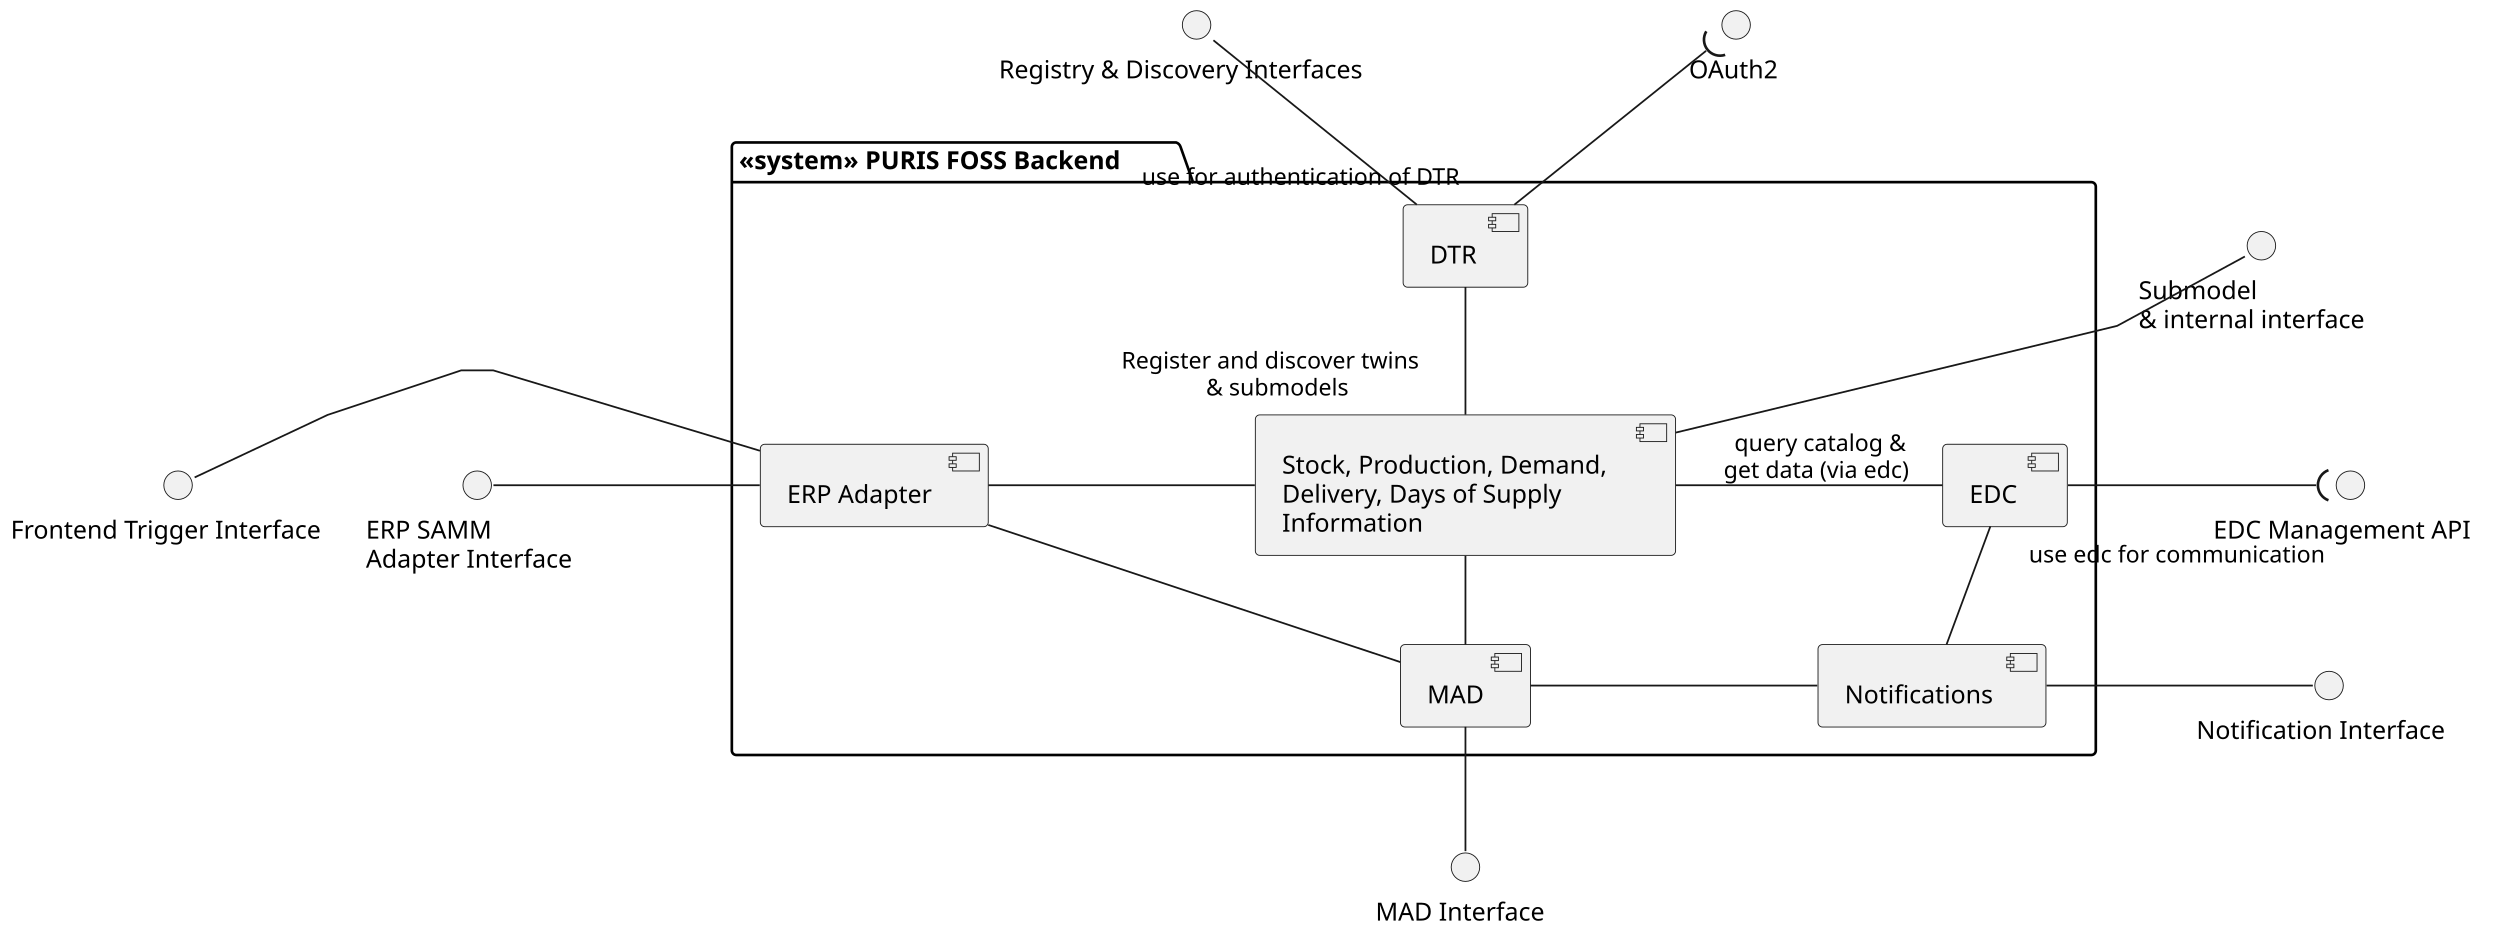
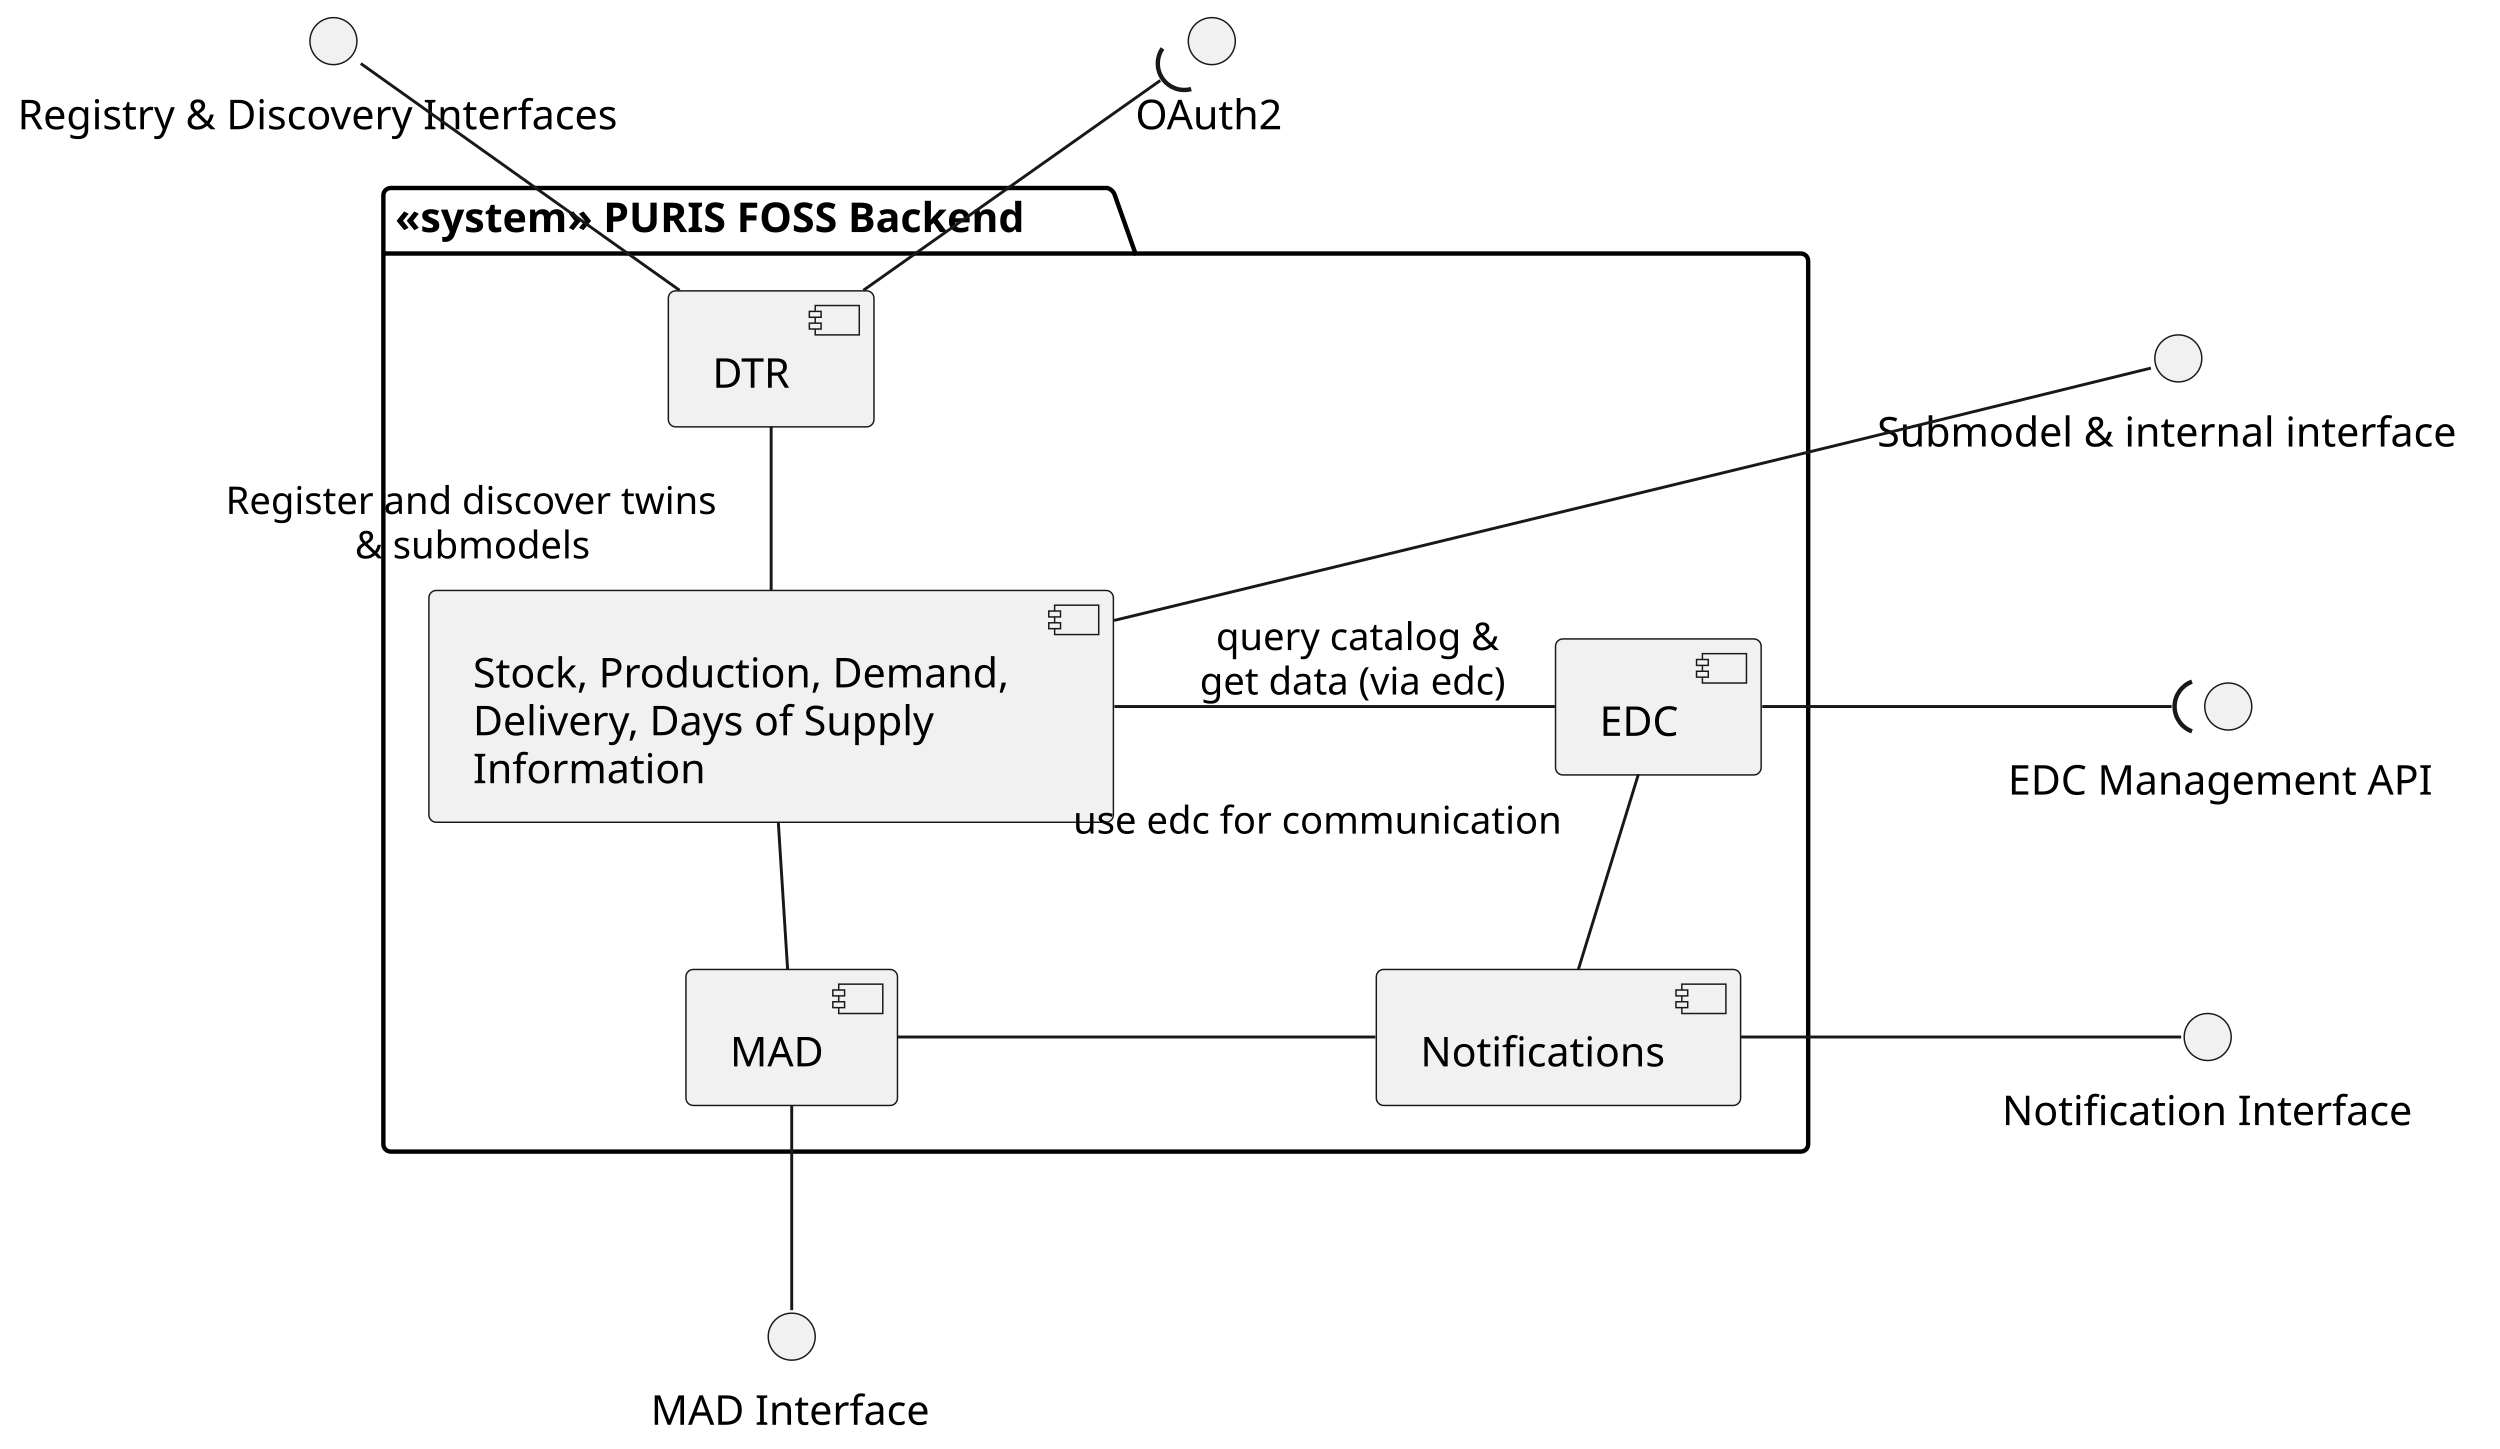
- <svg xmlns="http://www.w3.org/2000/svg" contentStyleType="text/css" height="525px" preserveAspectRatio="none" style="width:1404px;height:525px;background:#FFFFFF;" version="1.1" viewBox="0 0 1404 525" width="1404px" zoomAndPan="magnify">
+ <svg xmlns="http://www.w3.org/2000/svg" contentStyleType="text/css" height="493px" preserveAspectRatio="none" style="width:851px;height:493px;background:#FFFFFF;" version="1.1" viewBox="0 0 851 493" width="851px" zoomAndPan="magnify">
  <defs />
  <g>
    <g id="cluster_&lt;&lt;system&gt;&gt; PURIS FOSS Backend">
-       <path d="M413.5,80 L660.5,80 A3.75,3.75 0 0 1 663,82.5 L670,102.297 L1174.5,102.297 A2.5,2.5 0 0 1 1177,104.797 L1177,421.5 A2.5,2.5 0 0 1 1174.5,424 L413.5,424 A2.5,2.5 0 0 1 411,421.5 L411,82.5 A2.5,2.5 0 0 1 413.5,80 " fill="none" style="stroke:#000000;stroke-width:1.5;" />
-       <line style="stroke:#000000;stroke-width:1.5;" x1="411" x2="670" y1="102.297" y2="102.297" />
-       <text fill="#000000" font-family="sans-serif" font-size="14" font-weight="bold" lengthAdjust="spacing" textLength="246" x="415" y="94.995">«system» PURIS FOSS Backend</text>
+       <path d="M133,64 L377,64 A3.75,3.75 0 0 1 379.5,66.5 L386.5,86.297 L613,86.297 A2.5,2.5 0 0 1 615.5,88.797 L615.5,389.5 A2.5,2.5 0 0 1 613,392 L133,392 A2.5,2.5 0 0 1 130.5,389.5 L130.5,66.5 A2.5,2.5 0 0 1 133,64 " fill="none" style="stroke:#000000;stroke-width:1.5;" />
+       <line style="stroke:#000000;stroke-width:1.5;" x1="130.5" x2="386.5" y1="86.297" y2="86.297" />
+       <text fill="#000000" font-family="sans-serif" font-size="14" font-weight="bold" lengthAdjust="spacing" textLength="243" x="134.5" y="78.995">«system» PURIS FOSS Backend</text>
    </g>
    <g id="elem_dtr">
-       <rect fill="#F1F1F1" height="46.297" rx="2.5" ry="2.5" style="stroke:#181818;stroke-width:0.5;" width="70" x="788" y="115" />
-       <rect fill="#F1F1F1" height="10" style="stroke:#181818;stroke-width:0.5;" width="15" x="838" y="120" />
-       <rect fill="#F1F1F1" height="2" style="stroke:#181818;stroke-width:0.5;" width="4" x="836" y="122" />
-       <rect fill="#F1F1F1" height="2" style="stroke:#181818;stroke-width:0.5;" width="4" x="836" y="126" />
-       <text fill="#000000" font-family="sans-serif" font-size="14" lengthAdjust="spacing" textLength="30" x="803" y="147.995">DTR</text>
-     </g>
-     <g id="elem_erp">
-       <rect fill="#F1F1F1" height="46.297" rx="2.5" ry="2.5" style="stroke:#181818;stroke-width:0.5;" width="128" x="427" y="249.5" />
-       <rect fill="#F1F1F1" height="10" style="stroke:#181818;stroke-width:0.5;" width="15" x="535" y="254.5" />
-       <rect fill="#F1F1F1" height="2" style="stroke:#181818;stroke-width:0.5;" width="4" x="533" y="256.5" />
-       <rect fill="#F1F1F1" height="2" style="stroke:#181818;stroke-width:0.5;" width="4" x="533" y="260.5" />
-       <text fill="#000000" font-family="sans-serif" font-size="14" lengthAdjust="spacing" textLength="88" x="442" y="282.495">ERP Adapter</text>
+       <rect fill="#F1F1F1" height="46.297" rx="2.5" ry="2.5" style="stroke:#181818;stroke-width:0.5;" width="70" x="227.5" y="99" />
+       <rect fill="#F1F1F1" height="10" style="stroke:#181818;stroke-width:0.5;" width="15" x="277.5" y="104" />
+       <rect fill="#F1F1F1" height="2" style="stroke:#181818;stroke-width:0.5;" width="4" x="275.5" y="106" />
+       <rect fill="#F1F1F1" height="2" style="stroke:#181818;stroke-width:0.5;" width="4" x="275.5" y="110" />
+       <text fill="#000000" font-family="sans-serif" font-size="14" lengthAdjust="spacing" textLength="30" x="242.5" y="131.995">DTR</text>
    </g>
    <g id="elem_stock">
-       <rect fill="#F1F1F1" height="78.891" rx="2.5" ry="2.5" style="stroke:#181818;stroke-width:0.5;" width="236" x="705" y="233" />
-       <rect fill="#F1F1F1" height="10" style="stroke:#181818;stroke-width:0.5;" width="15" x="921" y="238" />
-       <rect fill="#F1F1F1" height="2" style="stroke:#181818;stroke-width:0.5;" width="4" x="919" y="240" />
-       <rect fill="#F1F1F1" height="2" style="stroke:#181818;stroke-width:0.5;" width="4" x="919" y="244" />
-       <text fill="#000000" font-family="sans-serif" font-size="14" lengthAdjust="spacing" textLength="196" x="720" y="265.995">Stock, Production, Demand,</text>
-       <text fill="#000000" font-family="sans-serif" font-size="14" lengthAdjust="spacing" textLength="172" x="720" y="282.292">Delivery, Days of Supply</text>
-       <text fill="#000000" font-family="sans-serif" font-size="14" lengthAdjust="spacing" textLength="83" x="720" y="298.589">Information</text>
+       <rect fill="#F1F1F1" height="78.891" rx="2.5" ry="2.5" style="stroke:#181818;stroke-width:0.5;" width="233" x="146" y="201" />
+       <rect fill="#F1F1F1" height="10" style="stroke:#181818;stroke-width:0.5;" width="15" x="359" y="206" />
+       <rect fill="#F1F1F1" height="2" style="stroke:#181818;stroke-width:0.5;" width="4" x="357" y="208" />
+       <rect fill="#F1F1F1" height="2" style="stroke:#181818;stroke-width:0.5;" width="4" x="357" y="212" />
+       <text fill="#000000" font-family="sans-serif" font-size="14" lengthAdjust="spacing" textLength="193" x="161" y="233.995">Stock, Production, Demand,</text>
+       <text fill="#000000" font-family="sans-serif" font-size="14" lengthAdjust="spacing" textLength="163" x="161" y="250.292">Delivery, Days of Supply</text>
+       <text fill="#000000" font-family="sans-serif" font-size="14" lengthAdjust="spacing" textLength="77" x="161" y="266.589">Information</text>
    </g>
    <g id="elem_edc">
-       <rect fill="#F1F1F1" height="46.297" rx="2.5" ry="2.5" style="stroke:#181818;stroke-width:0.5;" width="70" x="1091" y="249.5" />
-       <rect fill="#F1F1F1" height="10" style="stroke:#181818;stroke-width:0.5;" width="15" x="1141" y="254.5" />
-       <rect fill="#F1F1F1" height="2" style="stroke:#181818;stroke-width:0.5;" width="4" x="1139" y="256.5" />
-       <rect fill="#F1F1F1" height="2" style="stroke:#181818;stroke-width:0.5;" width="4" x="1139" y="260.5" />
-       <text fill="#000000" font-family="sans-serif" font-size="14" lengthAdjust="spacing" textLength="30" x="1106" y="282.495">EDC</text>
+       <rect fill="#F1F1F1" height="46.297" rx="2.5" ry="2.5" style="stroke:#181818;stroke-width:0.5;" width="70" x="529.5" y="217.5" />
+       <rect fill="#F1F1F1" height="10" style="stroke:#181818;stroke-width:0.5;" width="15" x="579.5" y="222.5" />
+       <rect fill="#F1F1F1" height="2" style="stroke:#181818;stroke-width:0.5;" width="4" x="577.5" y="224.5" />
+       <rect fill="#F1F1F1" height="2" style="stroke:#181818;stroke-width:0.5;" width="4" x="577.5" y="228.5" />
+       <text fill="#000000" font-family="sans-serif" font-size="14" lengthAdjust="spacing" textLength="30" x="544.5" y="250.495">EDC</text>
    </g>
    <g id="elem_not">
-       <rect fill="#F1F1F1" height="46.297" rx="2.5" ry="2.5" style="stroke:#181818;stroke-width:0.5;" width="128" x="1021" y="362" />
-       <rect fill="#F1F1F1" height="10" style="stroke:#181818;stroke-width:0.5;" width="15" x="1129" y="367" />
-       <rect fill="#F1F1F1" height="2" style="stroke:#181818;stroke-width:0.5;" width="4" x="1127" y="369" />
-       <rect fill="#F1F1F1" height="2" style="stroke:#181818;stroke-width:0.5;" width="4" x="1127" y="373" />
-       <text fill="#000000" font-family="sans-serif" font-size="14" lengthAdjust="spacing" textLength="88" x="1036" y="394.995">Notifications</text>
+       <rect fill="#F1F1F1" height="46.297" rx="2.5" ry="2.5" style="stroke:#181818;stroke-width:0.5;" width="124" x="468.5" y="330" />
+       <rect fill="#F1F1F1" height="10" style="stroke:#181818;stroke-width:0.5;" width="15" x="572.5" y="335" />
+       <rect fill="#F1F1F1" height="2" style="stroke:#181818;stroke-width:0.5;" width="4" x="570.5" y="337" />
+       <rect fill="#F1F1F1" height="2" style="stroke:#181818;stroke-width:0.5;" width="4" x="570.5" y="341" />
+       <text fill="#000000" font-family="sans-serif" font-size="14" lengthAdjust="spacing" textLength="84" x="483.5" y="362.995">Notifications</text>
    </g>
    <g id="elem_mad">
-       <rect fill="#F1F1F1" height="46.297" rx="2.5" ry="2.5" style="stroke:#181818;stroke-width:0.5;" width="73" x="786.5" y="362" />
-       <rect fill="#F1F1F1" height="10" style="stroke:#181818;stroke-width:0.5;" width="15" x="839.5" y="367" />
-       <rect fill="#F1F1F1" height="2" style="stroke:#181818;stroke-width:0.5;" width="4" x="837.5" y="369" />
-       <rect fill="#F1F1F1" height="2" style="stroke:#181818;stroke-width:0.5;" width="4" x="837.5" y="373" />
-       <text fill="#000000" font-family="sans-serif" font-size="14" lengthAdjust="spacing" textLength="33" x="801.5" y="394.995">MAD</text>
+       <rect fill="#F1F1F1" height="46.297" rx="2.5" ry="2.5" style="stroke:#181818;stroke-width:0.5;" width="72" x="233.5" y="330" />
+       <rect fill="#F1F1F1" height="10" style="stroke:#181818;stroke-width:0.5;" width="15" x="285.5" y="335" />
+       <rect fill="#F1F1F1" height="2" style="stroke:#181818;stroke-width:0.5;" width="4" x="283.5" y="337" />
+       <rect fill="#F1F1F1" height="2" style="stroke:#181818;stroke-width:0.5;" width="4" x="283.5" y="341" />
+       <text fill="#000000" font-family="sans-serif" font-size="14" lengthAdjust="spacing" textLength="32" x="248.5" y="362.995">MAD</text>
    </g>
    <g id="elem_mad_interface">
-       <ellipse cx="823" cy="487" fill="#F1F1F1" rx="8" ry="8" style="stroke:#181818;stroke-width:0.5;" />
-       <text fill="#000000" font-family="sans-serif" font-size="14" lengthAdjust="spacing" textLength="101" x="772.5" y="516.995">MAD Interface</text>
+       <ellipse cx="269.5" cy="455" fill="#F1F1F1" rx="8" ry="8" style="stroke:#181818;stroke-width:0.5;" />
+       <text fill="#000000" font-family="sans-serif" font-size="14" lengthAdjust="spacing" textLength="96" x="221.5" y="484.995">MAD Interface</text>
    </g>
    <g id="elem_dtr_interface">
-       <ellipse cx="672" cy="14" fill="#F1F1F1" rx="8" ry="8" style="stroke:#181818;stroke-width:0.5;" />
-       <text fill="#000000" font-family="sans-serif" font-size="14" lengthAdjust="spacing" textLength="222" x="561" y="43.995">Registry &amp; Discovery Interfaces</text>
+       <ellipse cx="113.5" cy="14" fill="#F1F1F1" rx="8" ry="8" style="stroke:#181818;stroke-width:0.5;" />
+       <text fill="#000000" font-family="sans-serif" font-size="14" lengthAdjust="spacing" textLength="215" x="6" y="43.995">Registry &amp; Discovery Interfaces</text>
    </g>
    <g id="elem_oauth">
-       <ellipse cx="975" cy="14" fill="#F1F1F1" rx="8" ry="8" style="stroke:#181818;stroke-width:0.5;" />
-       <text fill="#000000" font-family="sans-serif" font-size="14" lengthAdjust="spacing" textLength="53" x="948.5" y="43.995">OAuth2</text>
-     </g>
-     <g id="elem_erp_interface">
-       <ellipse cx="268" cy="272.5" fill="#F1F1F1" rx="8" ry="8" style="stroke:#181818;stroke-width:0.5;" />
-       <text fill="#000000" font-family="sans-serif" font-size="14" lengthAdjust="spacing" textLength="74" x="205.5" y="302.495">ERP SAMM</text>
-       <text fill="#000000" font-family="sans-serif" font-size="14" lengthAdjust="spacing" textLength="125" x="205.5" y="318.792">Adapter Interface</text>
+       <ellipse cx="412.5" cy="14" fill="#F1F1F1" rx="8" ry="8" style="stroke:#181818;stroke-width:0.5;" />
+       <text fill="#000000" font-family="sans-serif" font-size="14" lengthAdjust="spacing" textLength="52" x="386.5" y="43.995">OAuth2</text>
    </g>
    <g id="elem_edc_interface">
-       <ellipse cx="1320" cy="272.5" fill="#F1F1F1" rx="8" ry="8" style="stroke:#181818;stroke-width:0.5;" />
-       <text fill="#000000" font-family="sans-serif" font-size="14" lengthAdjust="spacing" textLength="154" x="1243" y="302.495">EDC Management API</text>
+       <ellipse cx="758.5" cy="240.5" fill="#F1F1F1" rx="8" ry="8" style="stroke:#181818;stroke-width:0.5;" />
+       <text fill="#000000" font-family="sans-serif" font-size="14" lengthAdjust="spacing" textLength="150" x="683.5" y="270.495">EDC Management API</text>
    </g>
    <g id="elem_not_interface">
-       <ellipse cx="1308" cy="385" fill="#F1F1F1" rx="8" ry="8" style="stroke:#181818;stroke-width:0.5;" />
-       <text fill="#000000" font-family="sans-serif" font-size="14" lengthAdjust="spacing" textLength="149" x="1233.5" y="414.995">Notification Interface</text>
-     </g>
-     <g id="elem_erp_frontend_interface">
-       <ellipse cx="100" cy="272.5" fill="#F1F1F1" rx="8" ry="8" style="stroke:#181818;stroke-width:0.5;" />
-       <text fill="#000000" font-family="sans-serif" font-size="14" lengthAdjust="spacing" textLength="188" x="6" y="302.495">Frontend Trigger Interface</text>
+       <ellipse cx="751.5" cy="353" fill="#F1F1F1" rx="8" ry="8" style="stroke:#181818;stroke-width:0.5;" />
+       <text fill="#000000" font-family="sans-serif" font-size="14" lengthAdjust="spacing" textLength="140" x="681.5" y="382.995">Notification Interface</text>
    </g>
    <g id="elem_data_interface">
-       <ellipse cx="1270" cy="138" fill="#F1F1F1" rx="8" ry="8" style="stroke:#181818;stroke-width:0.5;" />
-       <text fill="#000000" font-family="sans-serif" font-size="14" lengthAdjust="spacing" textLength="72" x="1201" y="167.995">Submodel</text>
-       <text fill="#000000" font-family="sans-serif" font-size="14" lengthAdjust="spacing" textLength="138" x="1201" y="184.292">&amp; internal interface</text>
-     </g>
-     <g id="link_erp_interface_erp">
-       <path d="M277.11,272.5 C296.96,272.5 342.33,272.5 342.33,272.5 C342.33,272.5 416.67,272.5 416.67,272.5 C416.67,272.5 420.61,272.5 426.69,272.5 " fill="none" id="erp_interface-erp" style="stroke:#181818;stroke-width:1.0;" />
-     </g>
-     <g id="link_erp_frontend_interface_erp">
-       <path d="M109.31,268.12 C131.18,257.84 184,233 184,233 C184,233 259,208 259,208 C259,208 277,208 277,208 C277,208 363.76,234.15 426.79,253.15 " fill="none" id="erp_frontend_interface-erp" style="stroke:#181818;stroke-width:1.0;" />
+       <ellipse cx="741.5" cy="122" fill="#F1F1F1" rx="8" ry="8" style="stroke:#181818;stroke-width:0.5;" />
+       <text fill="#000000" font-family="sans-serif" font-size="14" lengthAdjust="spacing" textLength="205" x="639" y="151.995">Submodel &amp; internal interface</text>
    </g>
    <g id="link_dtr_interface_dtr">
-       <path d="M681.45,22.63 C703.91,40.79 761.23,87.1 795.65,114.9 " fill="none" id="dtr_interface-dtr" style="stroke:#181818;stroke-width:1.0;" />
+       <path d="M122.82,21.63 C144.1,36.77 197.06,74.44 231.31,98.81 " fill="none" id="dtr_interface-dtr" style="stroke:#181818;stroke-width:1.0;" />
    </g>
    <g id="link_oauth_dtr">
-       <path d="M958.15,28.528 C935.84,46.428 885.33,86.97 850.46,114.96 " fill="none" id="oauth-backto-dtr" style="stroke:#181818;stroke-width:1.0;" />
-       <path d="M958.256,17.6 A9,9 0 0 0 968.842 30.793" fill="none" style="stroke:#181818;stroke-width:1.5;" />
-       <text fill="#000000" font-family="sans-serif" font-size="13" lengthAdjust="spacing" textLength="191" x="641.174" y="103.797">use for authentication of DTR</text>
+       <path d="M394.953,27.4 C373.523,42.54 328.38,74.44 293.9,98.81 " fill="none" id="oauth-backto-dtr" style="stroke:#181818;stroke-width:1.0;" />
+       <path d="M395.726,16.499 A9,9 0 0 0 405.486 30.314" fill="none" style="stroke:#181818;stroke-width:1.5;" />
    </g>
    <g id="link_edc_not">
-       <path d="M1117.8,295.6 C1110.65,314.87 1100.33,342.68 1093.18,361.94 " fill="none" id="edc-not" style="stroke:#181818;stroke-width:1.0;" />
-       <text fill="#000000" font-family="sans-serif" font-size="13" lengthAdjust="spacing" textLength="177" x="1139.381" y="315.869">use edc for communication</text>
+       <path d="M557.7,263.6 C551.77,282.87 543.21,310.68 537.29,329.94 " fill="none" id="edc-not" style="stroke:#181818;stroke-width:1.0;" />
+       <text fill="#000000" font-family="sans-serif" font-size="13" lengthAdjust="spacing" textLength="174" x="365.287" y="283.762">use edc for communication</text>
    </g>
    <g id="link_dtr_stock">
-       <path d="M823,161.18 C823,180.7 823,209.57 823,232.88 " fill="none" id="dtr-stock" style="stroke:#181818;stroke-width:1.0;" />
-       <text fill="#000000" font-family="sans-serif" font-size="13" lengthAdjust="spacing" textLength="180" x="629.781" y="206.952">Register and discover twins</text>
-       <text fill="#000000" font-family="sans-serif" font-size="13" lengthAdjust="spacing" textLength="85" x="677.281" y="222.085">&amp; submodels</text>
+       <path d="M262.5,145.19 C262.5,160.9 262.5,182.38 262.5,200.88 " fill="none" id="dtr-stock" style="stroke:#181818;stroke-width:1.0;" />
+       <text fill="#000000" font-family="sans-serif" font-size="13" lengthAdjust="spacing" textLength="173" x="76.795" y="174.952">Register and discover twins</text>
+       <text fill="#000000" font-family="sans-serif" font-size="13" lengthAdjust="spacing" textLength="85" x="120.795" y="190.085">&amp; submodels</text>
    </g>
    <g id="link_data_interface_stock">
-       <path d="M1260.71,144.05 C1239.43,155.6 1189,183 1189,183 C1189,183 1048.03,217.09 941.07,242.95 " fill="none" id="data_interface-stock" style="stroke:#181818;stroke-width:1.0;" />
-     </g>
-     <g id="link_erp_stock">
-       <path d="M555.05,272.5 C579.53,272.5 601.67,272.5 601.67,272.5 C601.67,272.5 679.72,272.5 704.73,272.5 " fill="none" id="erp-stock" style="stroke:#181818;stroke-width:1.0;" />
+       <path d="M732.17,125.29 C704.94,131.98 627.5,151 627.5,151 C627.5,151 486.03,185.3 379.24,211.19 " fill="none" id="data_interface-stock" style="stroke:#181818;stroke-width:1.0;" />
    </g>
    <g id="link_stock_edc">
-       <path d="M941.13,272.5 C969.95,272.5 1025,272.5 1025,272.5 C1025,272.5 1061.79,272.5 1090.96,272.5 " fill="none" id="stock-edc" style="stroke:#181818;stroke-width:1.0;" />
-       <text fill="#000000" font-family="sans-serif" font-size="13" lengthAdjust="spacing" textLength="103" x="974.007" y="253.276">query catalog &amp;</text>
-       <text fill="#000000" font-family="sans-serif" font-size="13" lengthAdjust="spacing" textLength="115" x="968.007" y="268.409">get data (via edc)</text>
+       <path d="M379.34,240.5 C407.8,240.5 463.83,240.5 463.83,240.5 C463.83,240.5 500.26,240.5 529.29,240.5 " fill="none" id="stock-edc" style="stroke:#181818;stroke-width:1.0;" />
+       <text fill="#000000" font-family="sans-serif" font-size="13" lengthAdjust="spacing" textLength="102" x="413.909" y="221.276">query catalog &amp;</text>
+       <text fill="#000000" font-family="sans-serif" font-size="13" lengthAdjust="spacing" textLength="113" x="408.409" y="236.409">get data (via edc)</text>
    </g>
    <g id="link_stock_mad">
-       <path d="M823,312.15 C823,328.83 823,347.73 823,361.96 " fill="none" id="stock-mad" style="stroke:#181818;stroke-width:1.0;" />
+       <path d="M264.95,280.15 C266,296.83 267.2,315.73 268.1,329.96 " fill="none" id="stock-mad" style="stroke:#181818;stroke-width:1.0;" />
    </g>
    <g id="link_edc_edc_interface">
-       <path d="M1161.36,272.5 C1176.46,272.5 1190.67,272.5 1190.67,272.5 C1190.67,272.5 1255.33,272.5 1255.33,272.5 C1255.33,272.5 1282.85,272.5 1300.73,272.5 " fill="none" id="edc-to-edc_interface" style="stroke:#181818;stroke-width:1.0;" />
-       <path d="M1307.652,264.043 A9,9 0 0 0 1307.652 280.957" fill="none" style="stroke:#181818;stroke-width:1.5;" />
+       <path d="M599.86,240.5 C614.96,240.5 629.17,240.5 629.17,240.5 C629.17,240.5 693.83,240.5 693.83,240.5 C693.83,240.5 721.35,240.5 739.23,240.5 " fill="none" id="edc-to-edc_interface" style="stroke:#181818;stroke-width:1.0;" />
+       <path d="M746.152,232.043 A9,9 0 0 0 746.152 248.957" fill="none" style="stroke:#181818;stroke-width:1.5;" />
    </g>
    <g id="link_mad_mad_interface">
-       <path d="M823,408.19 C823,430.29 823,463.01 823,477.99 " fill="none" id="mad-mad_interface" style="stroke:#181818;stroke-width:1.0;" />
+       <path d="M269.5,376.19 C269.5,398.29 269.5,431.01 269.5,445.99 " fill="none" id="mad-mad_interface" style="stroke:#181818;stroke-width:1.0;" />
    </g>
    <g id="link_mad_not">
-       <path d="M859.53,385 C883.46,385 910.33,385 910.33,385 C910.33,385 997.67,385 997.67,385 C997.67,385 1007.52,385 1020.61,385 " fill="none" id="mad-not" style="stroke:#181818;stroke-width:1.0;" />
-     </g>
-     <g id="link_erp_mad">
-       <path d="M555.01,294.81 C623.79,317.7 730.7,353.28 786.42,371.83 " fill="none" id="erp-mad" style="stroke:#181818;stroke-width:1.0;" />
+       <path d="M305.64,353 C329.54,353 356.5,353 356.5,353 C356.5,353 443.5,353 443.5,353 C443.5,353 454.25,353 468.2,353 " fill="none" id="mad-not" style="stroke:#181818;stroke-width:1.0;" />
    </g>
    <g id="link_not_not_interface">
-       <path d="M1149.31,385 C1155.39,385 1159.33,385 1159.33,385 C1159.33,385 1233.67,385 1233.67,385 C1233.67,385 1279.04,385 1298.89,385 " fill="none" id="not-not_interface" style="stroke:#181818;stroke-width:1.0;" />
+       <path d="M592.66,353 C599.56,353 604.17,353 604.17,353 C604.17,353 677.83,353 677.83,353 C677.83,353 722.8,353 742.47,353 " fill="none" id="not-not_interface" style="stroke:#181818;stroke-width:1.0;" />
    </g>
  </g>
</svg>
